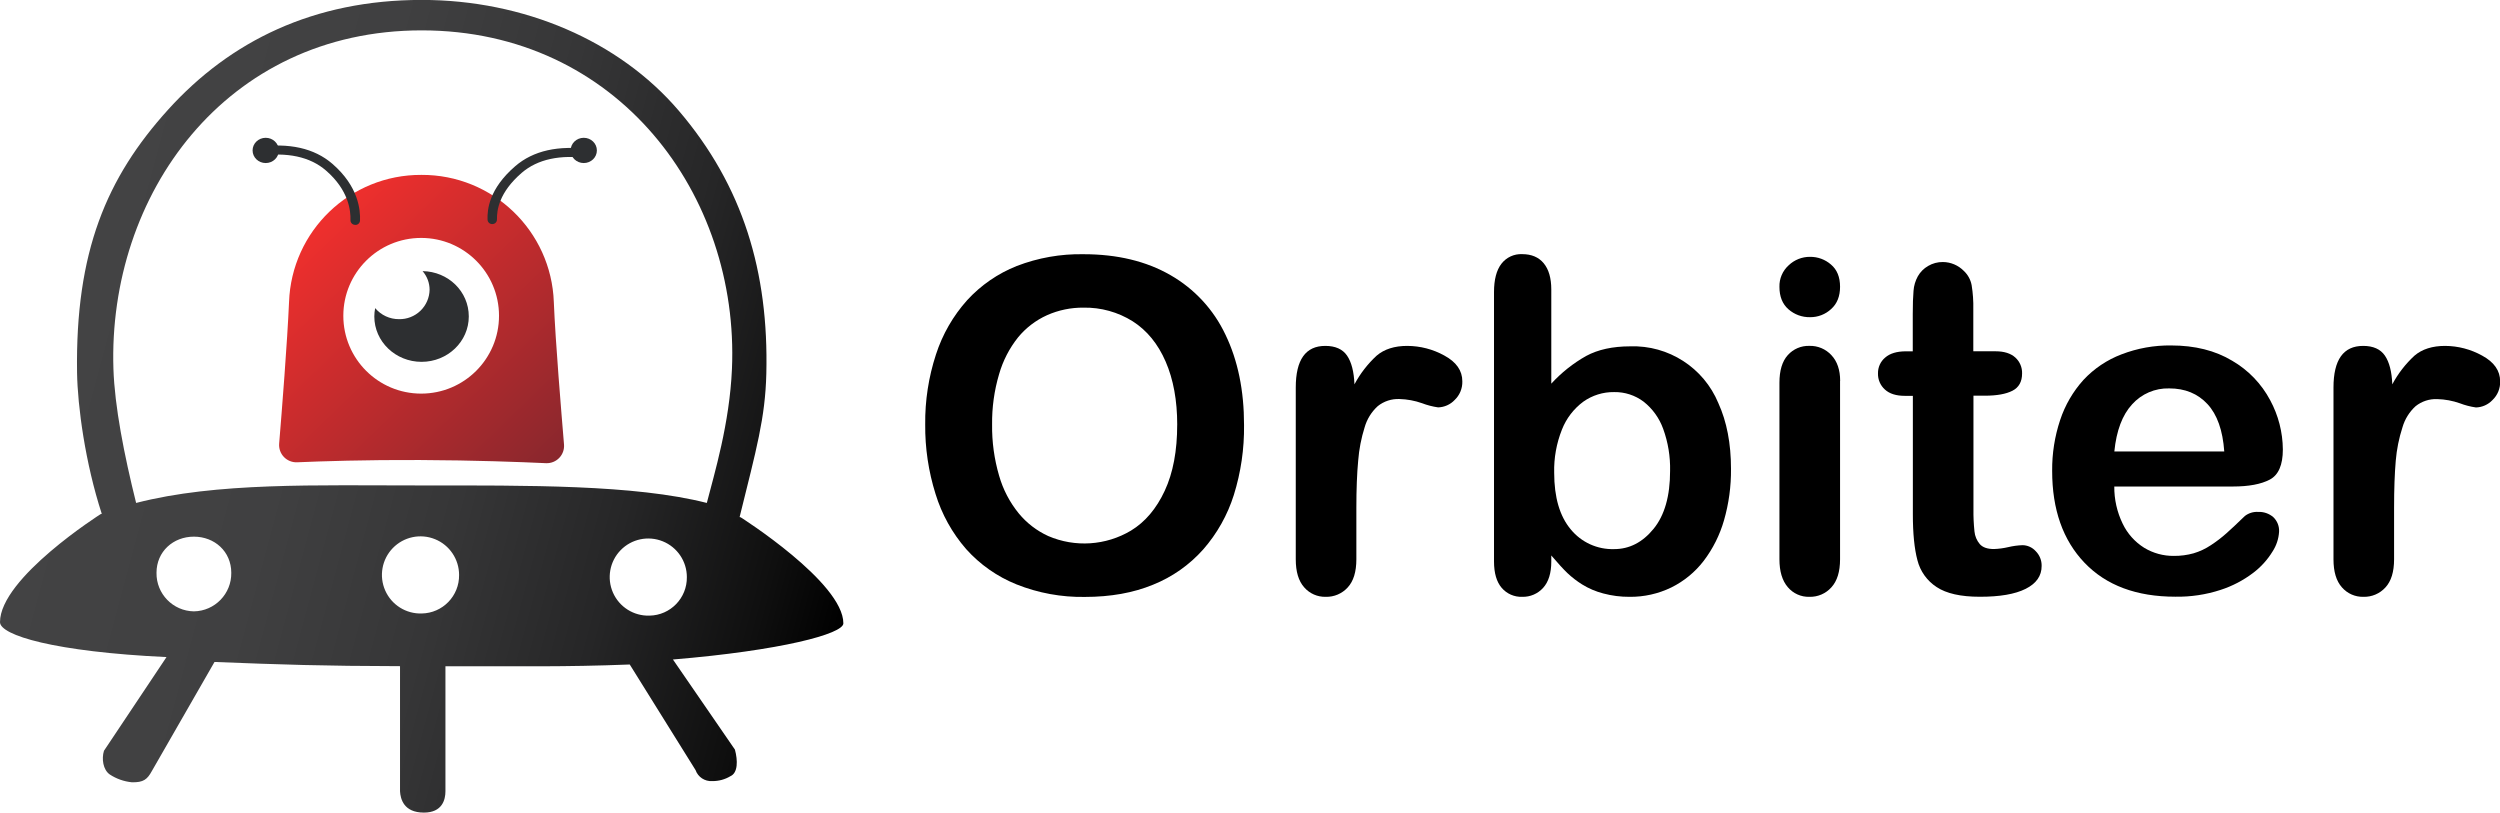
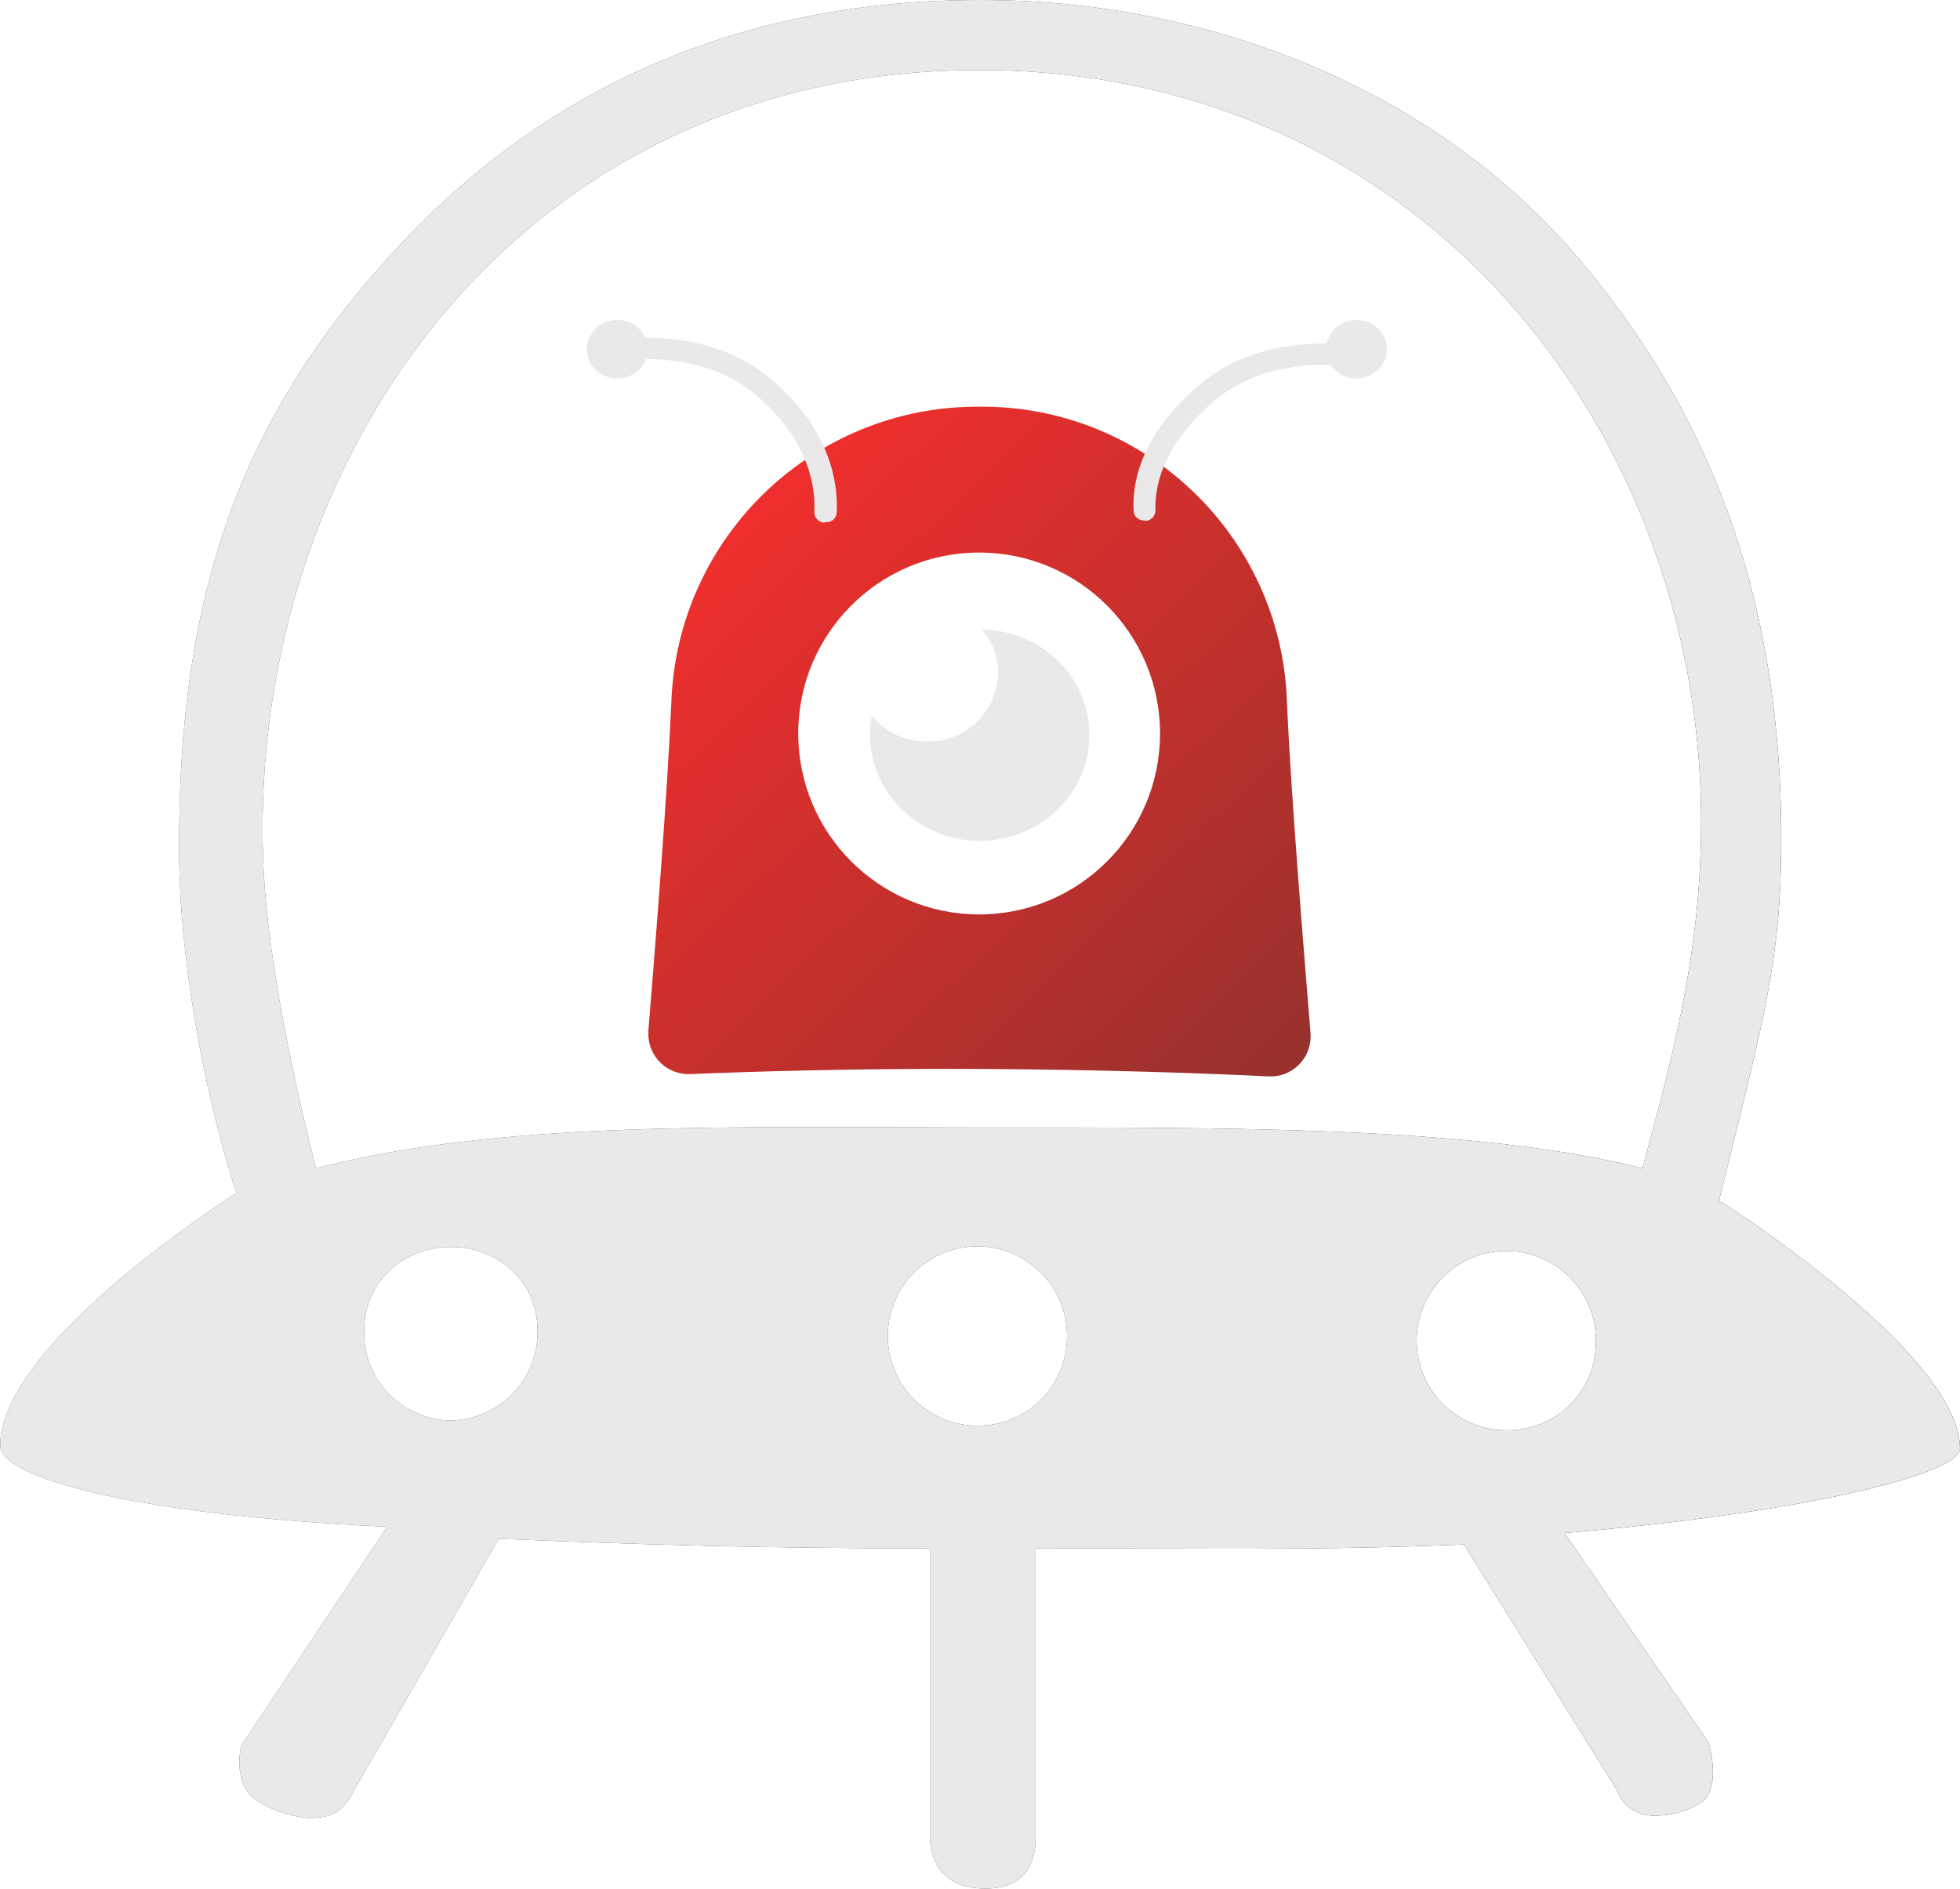
- <svg xmlns="http://www.w3.org/2000/svg" id="orbiter_logo" data-name="orbiter logo" viewBox="0 0 1011.64 328.86">
+ <svg xmlns="http://www.w3.org/2000/svg" id="orbiter_logo" data-name="orbiter logo" viewBox="0 0 341.3 328.8">
  <defs>
-     <style>.cls-1{fill:url(#未命名的渐变_48);}.cls-2{fill:#2d2f31;}.cls-3{fill:url(#未命名的渐变_57);}</style>
-     <linearGradient id="未命名的渐变_48" x1="133.51" y1="106.75" x2="228.27" y2="204.73" gradientUnits="userSpaceOnUse">
-       <stop offset="0" stop-color="#ef2f2d" />
-       <stop offset="1" stop-color="#89272d" />
-     </linearGradient>
-     <linearGradient id="未命名的渐变_57" x1="38.34" y1="144.3" x2="360.61" y2="230.69" gradientUnits="userSpaceOnUse">
+     <style>.cls-1{fill:url(#未命名的渐变_2);}.cls-2{fill:url(#未命名的渐变_8);}.cls-3{fill:#eae8e8;}</style>
+     <linearGradient id="未命名的渐变_2" x1="65.13" y1="873.69" x2="387.42" y2="960.08" gradientTransform="translate(-10.54 -707.88)" gradientUnits="userSpaceOnUse">
      <stop offset="0" stop-color="#434344" />
      <stop offset="0.29" stop-color="#404041" />
      <stop offset="0.51" stop-color="#363637" />
      <stop offset="0.71" stop-color="#262627" />
      <stop offset="0.9" stop-color="#0f0f0f" />
      <stop offset="1" />
    </linearGradient>
+     <linearGradient id="未命名的渐变_8" x1="160.33" y1="836.18" x2="255.04" y2="934.11" gradientTransform="translate(-10.54 -707.88)" gradientUnits="userSpaceOnUse">
+       <stop offset="0" stop-color="#ef2f2d" />
+       <stop offset="1" stop-color="#97312d" />
+     </linearGradient>
  </defs>
-   <g id="icon">
-     <path class="cls-1" d="M234.65,133.41c.67,16.34,3,44,4.12,57.58a7,7,0,0,1-7.27,7.57c-10.05-.47-28.75-1.18-51.12-1.28-21.81-.1-39.85.5-49.63.92a7,7,0,0,1-7.25-7.55c1.11-13.46,3.29-40.91,4-57.24A53.35,53.35,0,0,1,181.05,81.9h0A53.36,53.36,0,0,1,234.65,133.41Zm-53.67-26a31.5,31.5,0,1,0,31.49,31.5A31.5,31.5,0,0,0,181,107.41Z" transform="translate(-10.54 -11.13)" />
-     <path class="cls-2" d="M181.54,120.84a11.54,11.54,0,0,1,2.84,7.57A12.12,12.12,0,0,1,172,140.28a12.48,12.48,0,0,1-9.65-4.47,17.93,17.93,0,0,0-.34,3.38c0,10.14,8.56,18.36,19.12,18.36s19.11-8.22,19.11-18.36S191.91,121,181.54,120.84Z" transform="translate(-10.54 -11.13)" />
-     <path class="cls-2" d="M209.78,101.8a1.84,1.84,0,0,1-1.95-1.75c-.16-4.1.58-12.5,11.2-21.67,7.32-6.31,17.51-8.59,30.33-6.79a1.83,1.83,0,0,1,1.55,2.14h0a1.83,1.83,0,0,1-2,1.48c-11.67-1.65-20.83.33-27.27,5.87-9.24,8-10.06,15.17-10,18.85a1.82,1.82,0,0,1-1.72,1.86Z" transform="translate(-10.54 -11.13)" />
-     <ellipse class="cls-2" cx="236.22" cy="60.87" rx="5.31" ry="5.11" />
-     <path class="cls-2" d="M154.27,102.14a1.83,1.83,0,0,0,1.95-1.74c.17-4.2-.53-13.77-11.2-23-7.31-6.31-17.51-8.59-30.33-6.79a1.84,1.84,0,0,0-1.55,2.14h0a1.83,1.83,0,0,0,2,1.48c11.67-1.65,20.84.33,27.27,5.87,9.27,8,10.07,16.34,9.95,20.12a1.83,1.83,0,0,0,1.72,1.88Z" transform="translate(-10.54 -11.13)" />
-     <ellipse class="cls-2" cx="107.52" cy="60.87" rx="5.31" ry="5.11" />
-   </g>
  <g id="orbiter">
-     <g id="orbiter-2" data-name="orbiter">
-       <path id="Compound_Path" data-name="Compound Path" class="cls-3" d="M351.81,263.38c0-16.57-41.5-42.89-41.5-42.89l-.48-.14c6.84-27.68,10.36-40,10.81-58,1-41.11-9.37-75.91-35.43-106.42-24.23-28.37-62.8-44.83-104-44.83-43.79,0-77.54,16.69-102.59,44.34S41,113.08,41.72,161.89c.21,13.66,3.31,36.59,10,57.15l-.47.14S10.54,245,10.54,262.89c0,5.29,22,12,67.38,14.13L52.61,314.94c-1,3.23-.38,7.67,2.33,9.57a19.87,19.87,0,0,0,8.91,3.17c4.81.14,6.31-1.25,8.08-4.44L97.34,279c27,1.07,44.18,1.64,75.07,1.7v50.63c.18,3.05,1.47,8.62,9.66,8.62,7.44,0,8.72-5.22,8.72-8.62V280.73c30.85-.06,47.63.35,74.58-.71L292,322.75a6.68,6.68,0,0,0,6.76,4.45,13.87,13.87,0,0,0,7.38-2c3-1.34,3-6.27,1.79-10.74L282.85,278C326.65,274.36,351.81,267.63,351.81,263.38ZM89,258.52a15.37,15.37,0,0,1-15.13-15.6c0-8.62,6.77-14.63,15.13-14.63s15.13,6,15.13,14.63A15.38,15.38,0,0,1,89,258.52Zm92.18.86a15.61,15.61,0,1,1,15.13-15.6A15.37,15.37,0,0,1,181.18,259.38Zm92.17.87a15.61,15.61,0,1,1,15.13-15.6A15.38,15.38,0,0,1,273.35,260.25Zm23.21-45.6c-29.25-7.45-72.56-7.08-115.39-7.08s-83-1.31-115.55,7.08c-4.87-19.57-8.69-39.1-9.18-54.23-2.28-70.32,45.22-137,124.73-137s128.6,66.73,125.56,137C305.78,182.54,299.61,202.79,296.56,214.65Z" transform="translate(-10.54 -11.13)" />
+     <g id="orbiter-2">
+       <path id="Compound_Path" data-name="Compound Path" class="cls-1" d="M368.07,284.9c0-16.6-41.5-42.9-41.5-42.9l-.5-.1c6.8-27.7,10.4-40,10.8-58,1-41.1-9.4-75.9-35.4-106.4-24.2-28.4-62.8-44.8-104-44.8-43.8,0-77.5,16.7-102.6,44.3S57.27,134.6,58,183.4c.2,13.7,3.3,36.6,10,57.2l-.5.1s-40.7,25.8-40.7,43.7c0,5.3,22,12,67.4,14.1l-25.3,37.9c-1,3.2-.4,7.7,2.3,9.6a20.34,20.34,0,0,0,8.9,3.2c4.8.1,6.3-1.2,8.1-4.4l25.4-44.2c27,1.1,44.2,1.6,75.1,1.7v50.6c.2,3,1.5,8.6,9.7,8.6,7.4,0,8.7-5.2,8.7-8.6V302.3c30.9-.1,47.6.4,74.6-.7l26.6,42.7a6.82,6.82,0,0,0,6.8,4.5,14.66,14.66,0,0,0,7.4-2c3-1.3,3-6.3,1.8-10.7l-25.1-36.5C342.87,295.9,368.07,289.1,368.07,284.9ZM105.27,280a15.26,15.26,0,0,1-15.1-15.6c0-8.6,6.8-14.6,15.1-14.6s15.1,6,15.1,14.6A15.32,15.32,0,0,1,105.27,280Zm92.2.9a15.61,15.61,0,1,1,15.1-16.1v.5a15.45,15.45,0,0,1-15.1,15.6Zm92.1.8a15.61,15.61,0,1,1,15.1-16.1v.5a15.26,15.26,0,0,1-15.1,15.6Zm23.2-45.6c-29.2-7.4-72.6-7.1-115.4-7.1s-83-1.3-115.6,7.1c-4.9-19.6-8.7-39.1-9.2-54.2-2.3-70.3,45.2-137,124.7-137s128.6,66.7,125.6,137c-.8,22.1-7,42.4-10.1,54.2Z" transform="translate(-26.77 -32.7)" />
    </g>
  </g>
-   <g id="图层_4" data-name="图层 4">
-     <path d="M449,114q20.47,0,35.17,8.46a54.51,54.51,0,0,1,22.24,24.06q7.55,15.6,7.54,36.64a91.23,91.23,0,0,1-4.13,28.26,61.5,61.5,0,0,1-12.4,22.05,54.16,54.16,0,0,1-20.3,14.27q-12,4.94-27.58,4.94a71.47,71.47,0,0,1-27.68-5.08,54.83,54.83,0,0,1-20.39-14.31A61.38,61.38,0,0,1,389.11,211a91.1,91.1,0,0,1-4.18-28.09,88,88,0,0,1,4.36-28.36,61.09,61.09,0,0,1,12.62-21.95A54.54,54.54,0,0,1,422,118.76,71.36,71.36,0,0,1,449,114Zm37.91,69q0-14.73-4.67-25.52t-13.34-16.33a36.19,36.19,0,0,0-19.9-5.53,35.49,35.49,0,0,0-14.78,3.06,32.54,32.54,0,0,0-11.68,8.92,42.81,42.81,0,0,0-7.73,15A68.61,68.61,0,0,0,412,182.93a70.35,70.35,0,0,0,2.83,20.68,42.62,42.62,0,0,0,8,15.32,33.46,33.46,0,0,0,11.86,9.1,36.87,36.87,0,0,0,33.51-2.19q8.58-5.22,13.65-16.1T486.9,182.93Z" transform="translate(-10.54 -11.13)" />
-     <path d="M559.4,216.6v20.85q0,7.61-3.5,11.39a11.59,11.59,0,0,1-8.9,3.8,11.14,11.14,0,0,1-8.71-3.84q-3.42-3.84-3.41-11.35V167.93q0-16.83,11.94-16.83,6.12,0,8.81,3.93t3,11.62a44,44,0,0,1,9-11.62c3.09-2.62,7.2-3.93,12.36-3.93A31.18,31.18,0,0,1,595,155q7.28,3.94,7.28,10.43a10,10,0,0,1-3.1,7.55,9.55,9.55,0,0,1-6.7,3,30.25,30.25,0,0,1-6.51-1.69,29.7,29.7,0,0,0-9.12-1.69,13.17,13.17,0,0,0-8.8,2.88,18.42,18.42,0,0,0-5.3,8.55,60.57,60.57,0,0,0-2.61,13.49Q559.4,205.35,559.4,216.6Z" transform="translate(-10.54 -11.13)" />
-     <path d="M638.28,128.23v38.15a57.21,57.21,0,0,1,14.11-11.21q7.18-3.88,17.79-3.89a37.26,37.26,0,0,1,35.71,23Q711,185.5,711,200.86a72.62,72.62,0,0,1-2.83,20.81,49.75,49.75,0,0,1-8.22,16.42,37.3,37.3,0,0,1-13.08,10.75,37.68,37.68,0,0,1-16.93,3.8,40.19,40.19,0,0,1-10.65-1.37,31,31,0,0,1-8.49-3.62,37.89,37.89,0,0,1-6-4.62q-2.47-2.37-6.52-7.13v2.47q0,7-3.32,10.66a11,11,0,0,1-8.45,3.61A10.43,10.43,0,0,1,618.2,249q-3.09-3.61-3.1-10.66v-109q0-7.59,3-11.48a10,10,0,0,1,8.4-3.89q5.67,0,8.72,3.7T638.28,128.23Zm1.17,74.19q0,14.91,6.69,22.91a21.8,21.8,0,0,0,17.57,8q9.25,0,15.95-8.19t6.69-23.46a46.72,46.72,0,0,0-2.79-17,24.62,24.62,0,0,0-7.9-11,19.24,19.24,0,0,0-11.95-3.89,21.07,21.07,0,0,0-12.49,3.89,25.72,25.72,0,0,0-8.62,11.25A44.37,44.37,0,0,0,639.45,202.42Z" transform="translate(-10.54 -11.13)" />
-     <path d="M743,139.48a12.84,12.84,0,0,1-8.76-3.2q-3.64-3.19-3.64-9.06a11.32,11.32,0,0,1,3.73-8.73,12.38,12.38,0,0,1,8.67-3.43,12.71,12.71,0,0,1,8.45,3.11q3.68,3.1,3.68,9,0,5.78-3.59,9A12.31,12.31,0,0,1,743,139.48Zm12.13,25.8v72.17q0,7.52-3.51,11.35a11.5,11.5,0,0,1-8.89,3.84,11,11,0,0,1-8.76-3.93q-3.37-3.94-3.37-11.26V166q0-7.41,3.37-11.16a11.24,11.24,0,0,1,8.76-3.75,11.63,11.63,0,0,1,8.89,3.75Q755.17,158.6,755.17,165.28Z" transform="translate(-10.54 -11.13)" />
-     <path d="M781.85,153.29h2.7v-15q0-6,.31-9.47a14.19,14.19,0,0,1,1.75-5.9,11.23,11.23,0,0,1,4.14-4.16,11.51,11.51,0,0,1,6-1.6,12,12,0,0,1,8.44,3.57,10.58,10.58,0,0,1,3.19,5.81,53.6,53.6,0,0,1,.67,9.74v17h9q5.21,0,8,2.52a8.36,8.36,0,0,1,2.74,6.45q0,5-3.91,7t-11.18,2h-4.59v45.93a75.62,75.62,0,0,0,.41,9,9.31,9.31,0,0,0,2.15,5.12q1.75,2,5.71,2a29.92,29.92,0,0,0,5.84-.78,29.64,29.64,0,0,1,5.75-.78,7.29,7.29,0,0,1,5.34,2.43,8.2,8.2,0,0,1,2.39,6q0,6-6.47,9.24t-18.6,3.2q-11.51,0-17.43-3.93a18.27,18.27,0,0,1-7.77-10.89q-1.85-6.94-1.84-18.57V171.31h-3.24c-3.53,0-6.23-.85-8.08-2.56a8.42,8.42,0,0,1-2.79-6.49,8.13,8.13,0,0,1,2.92-6.45Q776.28,153.29,781.85,153.29Z" transform="translate(-10.54 -11.13)" />
-     <path d="M914.1,208h-48a33.74,33.74,0,0,0,3.37,15,23.43,23.43,0,0,0,8.72,9.79,22.73,22.73,0,0,0,12,3.29,28.88,28.88,0,0,0,8-1.05,25.89,25.89,0,0,0,7-3.29,53.44,53.44,0,0,0,6.29-4.81q2.88-2.55,7.46-7a8,8,0,0,1,5.39-1.65,8.8,8.8,0,0,1,6.11,2.11,7.58,7.58,0,0,1,2.34,5.95,16.44,16.44,0,0,1-2.61,7.91,31.36,31.36,0,0,1-7.86,8.69,44.36,44.36,0,0,1-13.21,6.9,55.9,55.9,0,0,1-18.28,2.75q-23.62,0-36.75-13.72t-13.11-37.23a63.31,63.31,0,0,1,3.23-20.54,45.51,45.51,0,0,1,9.44-16.24A40.87,40.87,0,0,1,869,154.53a53.93,53.93,0,0,1,20.12-3.61q14.39,0,24.66,6.17a40.3,40.3,0,0,1,15.41,16A42.54,42.54,0,0,1,934.31,193q0,9.42-5.3,12.21T914.1,208Zm-48-14.18H910.6q-.9-12.81-6.79-19.17t-15.5-6.35a19.45,19.45,0,0,0-15,6.45Q867.38,181.19,866.12,193.82Z" transform="translate(-10.54 -11.13)" />
-     <path d="M979.32,216.6v20.85q0,7.61-3.5,11.39a11.58,11.58,0,0,1-8.89,3.8,11.15,11.15,0,0,1-8.72-3.84q-3.42-3.84-3.41-11.35V167.93q0-16.83,12-16.83,6.11,0,8.8,3.93t3,11.62a43.75,43.75,0,0,1,9-11.62q4.63-3.93,12.36-3.93a31.18,31.18,0,0,1,15,3.93q7.27,3.94,7.28,10.43a10,10,0,0,1-3.1,7.55,9.55,9.55,0,0,1-6.69,3,30.28,30.28,0,0,1-6.52-1.69,29.7,29.7,0,0,0-9.12-1.69,13.17,13.17,0,0,0-8.8,2.88,18.5,18.5,0,0,0-5.3,8.55A60.57,60.57,0,0,0,980,197.52Q979.32,205.35,979.32,216.6Z" transform="translate(-10.54 -11.13)" />
+   <g id="icon">
+     <path class="cls-2" d="M250.87,154.9c.7,16.3,3,44,4.1,57.6a7,7,0,0,1-6.4,7.6h-.9c-10.1-.5-28.8-1.2-51.1-1.3-21.8-.1-39.8.5-49.6.9a7,7,0,0,1-7.3-6.7v-.8c1.1-13.5,3.3-40.9,4-57.2a53.38,53.38,0,0,1,53.6-51.5h0A53.16,53.16,0,0,1,250.87,154.9Zm-53.6-26a31.5,31.5,0,1,0,31.5,31.5h0a31.5,31.5,0,0,0-31.5-31.5Z" transform="translate(-26.77 -32.7)" />
+     <path class="cls-3" d="M197.77,142.3a11.69,11.69,0,0,1,2.8,7.6,12.17,12.17,0,0,1-12.4,11.9h0a12.24,12.24,0,0,1-9.6-4.5,18.7,18.7,0,0,0-.3,3.4c0,10.1,8.6,18.4,19.1,18.4s19.1-8.2,19.1-18.4S208.17,142.5,197.77,142.3Z" transform="translate(-26.77 -32.7)" />
+     <path class="cls-3" d="M226.07,123.3a1.74,1.74,0,0,1-1.9-1.7h0c-.2-4.1.6-12.5,11.2-21.7,7.3-6.3,17.5-8.6,30.3-6.8a1.9,1.9,0,0,1,1.6,2.1v.1h0a1.87,1.87,0,0,1-2,1.5c-11.7-1.7-20.8.3-27.3,5.9-9.2,8-10.1,15.2-10,18.8a1.86,1.86,0,0,1-1.7,1.9Z" transform="translate(-26.77 -32.7)" />
+     <ellipse class="cls-3" cx="236.2" cy="60.8" rx="5.3" ry="5.1" />
+     <path class="cls-3" d="M170.57,123.6a1.74,1.74,0,0,0,1.9-1.7h0c.2-4.2-.5-13.8-11.2-23-7.3-6.3-17.5-8.6-30.3-6.8a1.9,1.9,0,0,0-1.6,2.1v.1h0a1.87,1.87,0,0,0,2,1.5c11.7-1.7,20.8.3,27.3,5.9,9.3,8,10.1,16.3,9.9,20.1a1.86,1.86,0,0,0,1.7,1.9Z" transform="translate(-26.77 -32.7)" />
+     <ellipse class="cls-3" cx="107.5" cy="60.8" rx="5.3" ry="5.1" />
+   </g>
+   <g id="orbiter-2-2" data-name="orbiter">
+     <g id="orbiter-2-3" data-name="orbiter-2">
+       <path id="Compound_Path-2" data-name="Compound Path" class="cls-3" d="M368.07,284.9c0-16.6-41.5-42.9-41.5-42.9l-.5-.1c6.8-27.7,10.4-40,10.8-58,1-41.1-9.4-75.9-35.4-106.4-24.2-28.4-62.8-44.8-104-44.8-43.8,0-77.5,16.7-102.6,44.3S57.27,134.6,58,183.4c.2,13.7,3.3,36.6,10,57.2l-.5.1s-40.7,25.8-40.7,43.7c0,5.3,22,12,67.4,14.1l-25.3,37.9c-1,3.2-.4,7.7,2.3,9.6a20.34,20.34,0,0,0,8.9,3.2c4.8.1,6.3-1.2,8.1-4.4l25.4-44.2c27,1.1,44.2,1.6,75.1,1.7v50.6c.2,3,1.5,8.6,9.7,8.6,7.4,0,8.7-5.2,8.7-8.6V302.3c30.9-.1,47.6.4,74.6-.7l26.6,42.7a6.82,6.82,0,0,0,6.8,4.5,14.66,14.66,0,0,0,7.4-2c3-1.3,3-6.3,1.8-10.7l-25.1-36.5C342.87,295.9,368.07,289.1,368.07,284.9ZM105.27,280a15.26,15.26,0,0,1-15.1-15.6c0-8.6,6.8-14.6,15.1-14.6s15.1,6,15.1,14.6A15.32,15.32,0,0,1,105.27,280Zm92.2.9a15.61,15.61,0,1,1,15.1-16.1v.5a15.45,15.45,0,0,1-15.1,15.6Zm92.1.8a15.61,15.61,0,1,1,15.1-16.1v.5a15.26,15.26,0,0,1-15.1,15.6Zm23.2-45.6c-29.2-7.4-72.6-7.1-115.4-7.1s-83-1.3-115.6,7.1c-4.9-19.6-8.7-39.1-9.2-54.2-2.3-70.3,45.2-137,124.7-137s128.6,66.7,125.6,137c-.8,22.1-7,42.4-10.1,54.2Z" transform="translate(-26.77 -32.7)" />
+     </g>
  </g>
</svg>
